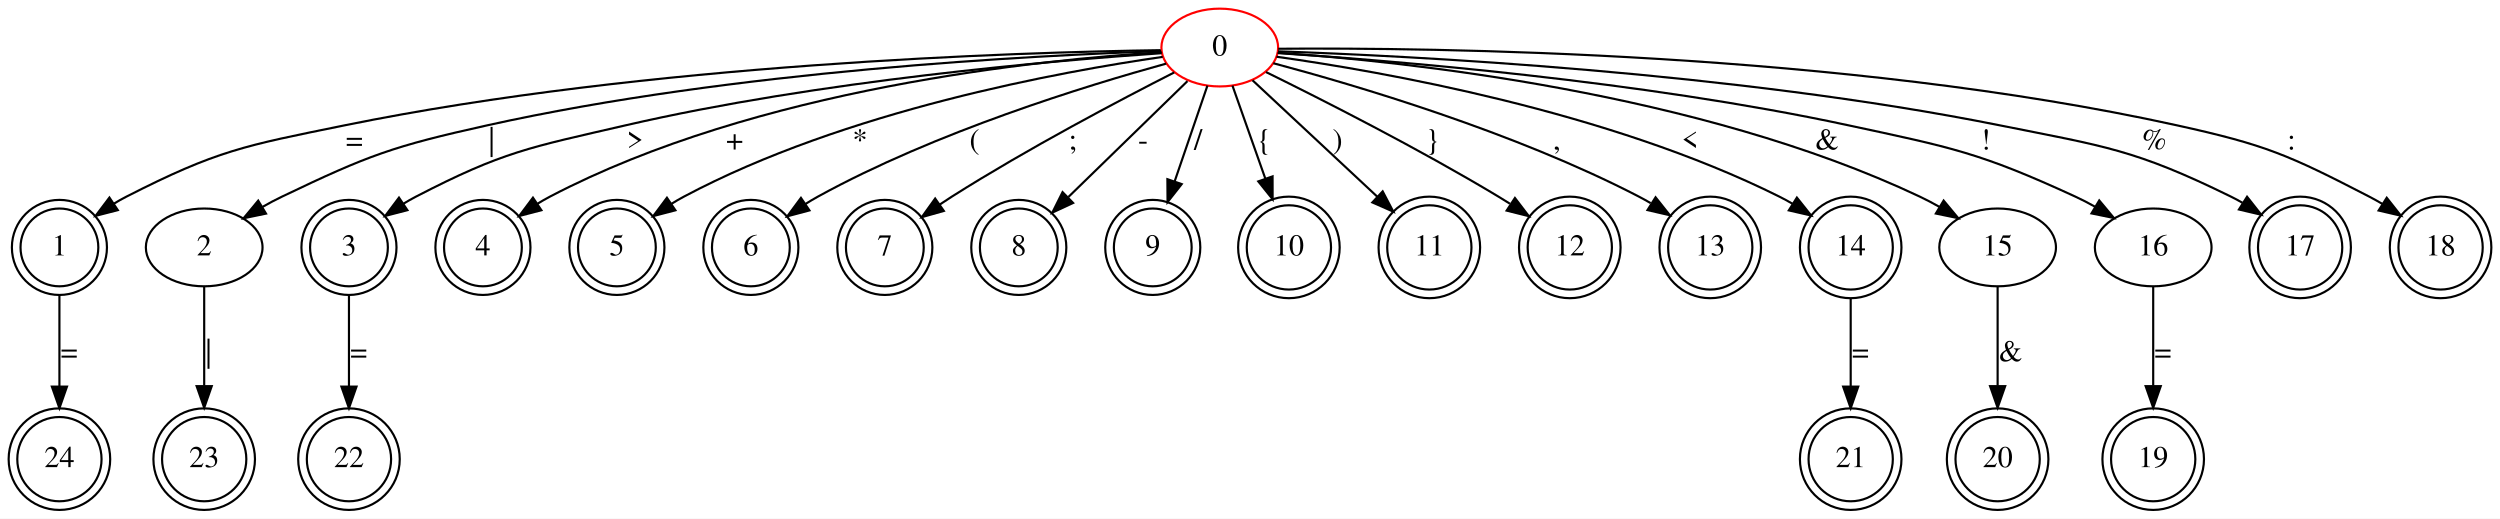
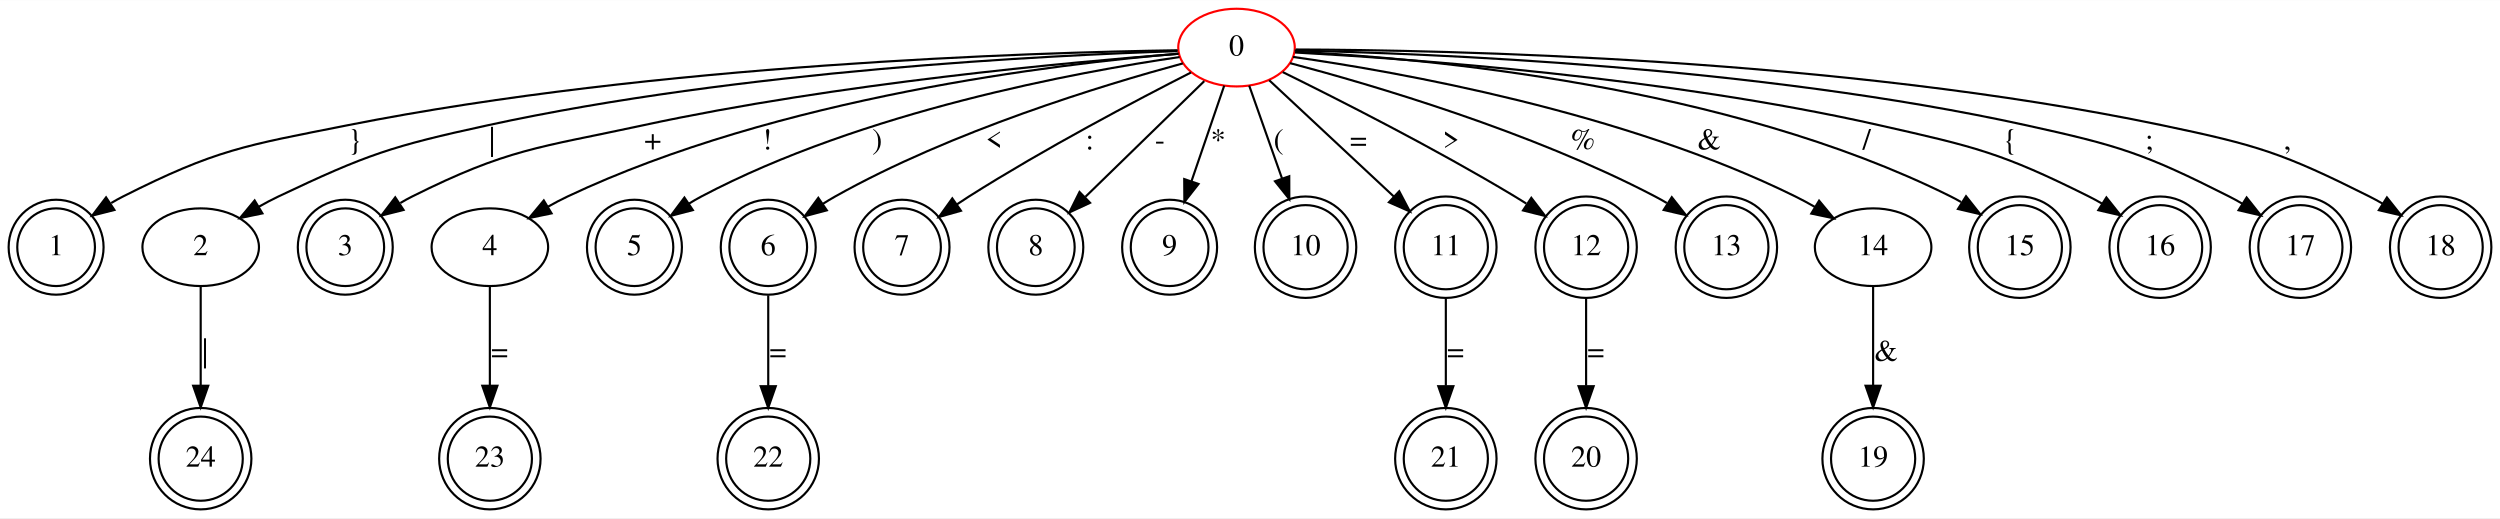
- <svg xmlns="http://www.w3.org/2000/svg" width="1157pt" height="240pt" viewBox="0.00 0.00 1157.00 239.99">
+ <svg xmlns="http://www.w3.org/2000/svg" width="1158pt" height="240pt" viewBox="0.00 0.00 1158.50 239.99">
  <g id="graph0" class="graph" transform="scale(1 1) rotate(0) translate(4 235.99)">
-     <polygon fill="white" stroke="none" points="-4,4 -4,-235.99 1153,-235.99 1153,4 -4,4" />
+     <polygon fill="white" stroke="none" points="-4,4 -4,-235.99 1154.5,-235.99 1154.5,4 -4,4" />
    <g id="node1" class="node">
-       <ellipse fill="none" stroke="red" cx="560.5" cy="-213.99" rx="27" ry="18" />
-       <text text-anchor="middle" x="560.5" y="-210.29" font-family="Times,serif" font-size="14.00">0</text>
+       <ellipse fill="none" stroke="red" cx="569" cy="-213.99" rx="27" ry="18" />
+       <text text-anchor="middle" x="569" y="-210.29" font-family="Times,serif" font-size="14.00">0</text>
    </g>
    <g id="node2" class="node">
-       <ellipse fill="none" stroke="black" cx="23.5" cy="-121.49" rx="18" ry="18" />
-       <ellipse fill="none" stroke="black" cx="23.5" cy="-121.49" rx="22" ry="22" />
-       <text text-anchor="middle" x="23.5" y="-117.79" font-family="Times,serif" font-size="14.00">1</text>
+       <ellipse fill="none" stroke="black" cx="22" cy="-121.49" rx="18" ry="18" />
+       <ellipse fill="none" stroke="black" cx="22" cy="-121.49" rx="22" ry="22" />
+       <text text-anchor="middle" x="22" y="-117.79" font-family="Times,serif" font-size="14.00">1</text>
    </g>
    <g id="edge1" class="edge">
-       <path fill="none" stroke="black" d="M533.17,-212.78C467.44,-211.82 295.53,-206.53 155.5,-177.99 109.22,-168.56 96.56,-166.46 54.5,-144.99 52.53,-143.99 50.54,-142.86 48.58,-141.66" />
-       <polygon fill="black" stroke="black" points="50.52,-138.75 40.26,-136.11 46.64,-144.57 50.52,-138.75" />
-       <text text-anchor="middle" x="160" y="-166.79" font-family="Times,serif" font-size="14.00">=</text>
+       <path fill="none" stroke="black" d="M541.71,-212.76C475.25,-211.75 299.93,-206.37 157,-177.99 109.44,-168.55 96.29,-166.85 53,-144.99 51.17,-144.07 49.34,-143.05 47.53,-141.96" />
+       <polygon fill="black" stroke="black" points="49.02,-138.75 38.75,-136.14 45.15,-144.58 49.02,-138.75" />
+       <text text-anchor="middle" x="160.5" y="-166.79" font-family="Times,serif" font-size="14.00">}</text>
    </g>
    <g id="node3" class="node">
-       <ellipse fill="none" stroke="black" cx="90.5" cy="-121.49" rx="27" ry="18" />
-       <text text-anchor="middle" x="90.5" y="-117.79" font-family="Times,serif" font-size="14.00">2</text>
+       <ellipse fill="none" stroke="black" cx="89" cy="-121.49" rx="27" ry="18" />
+       <text text-anchor="middle" x="89" y="-117.79" font-family="Times,serif" font-size="14.00">2</text>
    </g>
    <g id="edge2" class="edge">
-       <path fill="none" stroke="black" d="M533.35,-212.32C475.4,-210.41 335.57,-203.34 221.5,-177.99 177.86,-168.3 166.81,-164.29 126.5,-144.99 123.51,-143.56 120.45,-141.94 117.46,-140.23" />
-       <polygon fill="black" stroke="black" points="119.11,-137.14 108.73,-134.99 115.5,-143.14 119.11,-137.14" />
-       <text text-anchor="middle" x="223.5" y="-166.79" font-family="Times,serif" font-size="14.00">|</text>
+       <path fill="none" stroke="black" d="M541.68,-212.34C482.66,-210.48 339.15,-203.48 222,-177.99 177.5,-168.31 166.14,-164.52 125,-144.99 122,-143.57 118.95,-141.95 115.95,-140.25" />
+       <polygon fill="black" stroke="black" points="117.6,-137.16 107.22,-135.02 114,-143.16 117.6,-137.16" />
+       <text text-anchor="middle" x="224" y="-166.79" font-family="Times,serif" font-size="14.00">|</text>
    </g>
    <g id="node4" class="node">
-       <ellipse fill="none" stroke="black" cx="157.5" cy="-121.49" rx="18" ry="18" />
-       <ellipse fill="none" stroke="black" cx="157.5" cy="-121.49" rx="22" ry="22" />
-       <text text-anchor="middle" x="157.5" y="-117.79" font-family="Times,serif" font-size="14.00">3</text>
+       <ellipse fill="none" stroke="black" cx="156" cy="-121.49" rx="18" ry="18" />
+       <ellipse fill="none" stroke="black" cx="156" cy="-121.49" rx="22" ry="22" />
+       <text text-anchor="middle" x="156" y="-117.79" font-family="Times,serif" font-size="14.00">3</text>
    </g>
    <g id="edge3" class="edge">
-       <path fill="none" stroke="black" d="M533.64,-211.38C484.06,-207.99 375.06,-198.7 285.5,-177.99 241.13,-167.73 228.93,-165.94 188.5,-144.99 186.53,-143.97 184.55,-142.84 182.59,-141.64" />
-       <polygon fill="black" stroke="black" points="184.54,-138.73 174.28,-136.07 180.65,-144.54 184.54,-138.73" />
-       <text text-anchor="middle" x="290" y="-166.79" font-family="Times,serif" font-size="14.00">&gt;</text>
+       <path fill="none" stroke="black" d="M542.19,-211.13C492.71,-207.34 383.85,-197.41 294,-177.99 245.36,-167.48 231.52,-167.24 187,-144.99 185.17,-144.08 183.33,-143.06 181.52,-141.97" />
+       <polygon fill="black" stroke="black" points="183.01,-138.76 172.74,-136.17 179.15,-144.6 183.01,-138.76" />
+       <text text-anchor="middle" x="298.5" y="-166.79" font-family="Times,serif" font-size="14.00">+</text>
    </g>
    <g id="node5" class="node">
-       <ellipse fill="none" stroke="black" cx="219.5" cy="-121.49" rx="18" ry="18" />
-       <ellipse fill="none" stroke="black" cx="219.5" cy="-121.49" rx="22" ry="22" />
-       <text text-anchor="middle" x="219.5" y="-117.79" font-family="Times,serif" font-size="14.00">4</text>
+       <ellipse fill="none" stroke="black" cx="223" cy="-121.49" rx="27" ry="18" />
+       <text text-anchor="middle" x="223" y="-117.79" font-family="Times,serif" font-size="14.00">4</text>
    </g>
    <g id="edge4" class="edge">
-       <path fill="none" stroke="black" d="M533.59,-211.83C477.72,-208.42 346.4,-195.25 250.5,-144.99 248.54,-143.96 246.56,-142.82 244.61,-141.62" />
-       <polygon fill="black" stroke="black" points="246.55,-138.71 236.3,-136.04 242.65,-144.52 246.55,-138.71" />
-       <text text-anchor="middle" x="336" y="-166.79" font-family="Times,serif" font-size="14.00">+</text>
+       <path fill="none" stroke="black" d="M541.98,-211.15C486.48,-206.49 356.63,-191.16 259,-144.99 256,-143.58 252.95,-141.96 249.94,-140.26" />
+       <polygon fill="black" stroke="black" points="251.59,-137.17 241.22,-135.03 247.99,-143.17 251.59,-137.17" />
+       <text text-anchor="middle" x="351.5" y="-166.79" font-family="Times,serif" font-size="14.00">!</text>
    </g>
    <g id="node6" class="node">
-       <ellipse fill="none" stroke="black" cx="281.5" cy="-121.49" rx="18" ry="18" />
-       <ellipse fill="none" stroke="black" cx="281.5" cy="-121.49" rx="22" ry="22" />
-       <text text-anchor="middle" x="281.5" y="-117.79" font-family="Times,serif" font-size="14.00">5</text>
+       <ellipse fill="none" stroke="black" cx="290" cy="-121.49" rx="18" ry="18" />
+       <ellipse fill="none" stroke="black" cx="290" cy="-121.49" rx="22" ry="22" />
+       <text text-anchor="middle" x="290" y="-117.79" font-family="Times,serif" font-size="14.00">5</text>
    </g>
    <g id="edge5" class="edge">
-       <path fill="none" stroke="black" d="M534.1,-209.67C487.18,-202.92 387.16,-184.78 312.5,-144.99 310.54,-143.95 308.57,-142.8 306.62,-141.58" />
-       <polygon fill="black" stroke="black" points="308.57,-138.68 298.32,-135.99 304.66,-144.48 308.57,-138.68" />
-       <text text-anchor="middle" x="394" y="-166.79" font-family="Times,serif" font-size="14.00">*</text>
+       <path fill="none" stroke="black" d="M542.63,-209.61C495.75,-202.79 395.8,-184.52 321,-144.99 319.04,-143.96 317.07,-142.81 315.12,-141.6" />
+       <polygon fill="black" stroke="black" points="317.06,-138.69 306.81,-136.02 313.16,-144.5 317.06,-138.69" />
+       <text text-anchor="middle" x="402.5" y="-166.79" font-family="Times,serif" font-size="14.00">)</text>
    </g>
    <g id="node7" class="node">
-       <ellipse fill="none" stroke="black" cx="343.5" cy="-121.49" rx="18" ry="18" />
-       <ellipse fill="none" stroke="black" cx="343.5" cy="-121.49" rx="22" ry="22" />
-       <text text-anchor="middle" x="343.5" y="-117.79" font-family="Times,serif" font-size="14.00">6</text>
+       <ellipse fill="none" stroke="black" cx="352" cy="-121.49" rx="18" ry="18" />
+       <ellipse fill="none" stroke="black" cx="352" cy="-121.49" rx="22" ry="22" />
+       <text text-anchor="middle" x="352" y="-117.79" font-family="Times,serif" font-size="14.00">6</text>
    </g>
    <g id="edge6" class="edge">
-       <path fill="none" stroke="black" d="M535.69,-206.55C499.03,-196.45 428.87,-174.92 374.5,-144.99 372.56,-143.92 370.6,-142.75 368.65,-141.52" />
-       <polygon fill="black" stroke="black" points="370.61,-138.62 360.37,-135.9 366.68,-144.42 370.61,-138.62" />
-       <text text-anchor="middle" x="447" y="-166.79" font-family="Times,serif" font-size="14.00">(</text>
+       <path fill="none" stroke="black" d="M544.13,-206.67C507.38,-196.72 437.11,-175.38 383,-144.99 381.07,-143.91 379.11,-142.72 377.18,-141.49" />
+       <polygon fill="black" stroke="black" points="379.14,-138.59 368.91,-135.85 375.2,-144.37 379.14,-138.59" />
+       <text text-anchor="middle" x="456.5" y="-166.79" font-family="Times,serif" font-size="14.00">&lt;</text>
    </g>
    <g id="node8" class="node">
-       <ellipse fill="none" stroke="black" cx="405.5" cy="-121.49" rx="18" ry="18" />
-       <ellipse fill="none" stroke="black" cx="405.5" cy="-121.49" rx="22" ry="22" />
-       <text text-anchor="middle" x="405.5" y="-117.79" font-family="Times,serif" font-size="14.00">7</text>
+       <ellipse fill="none" stroke="black" cx="414" cy="-121.49" rx="18" ry="18" />
+       <ellipse fill="none" stroke="black" cx="414" cy="-121.49" rx="22" ry="22" />
+       <text text-anchor="middle" x="414" y="-117.79" font-family="Times,serif" font-size="14.00">7</text>
    </g>
    <g id="edge7" class="edge">
-       <path fill="none" stroke="black" d="M539.41,-202.46C514.36,-189.72 471.55,-167.2 436.5,-144.99 434.63,-143.81 432.72,-142.55 430.81,-141.26" />
-       <polygon fill="black" stroke="black" points="432.81,-138.38 422.61,-135.5 428.79,-144.11 432.81,-138.38" />
-       <text text-anchor="middle" x="492.5" y="-166.79" font-family="Times,serif" font-size="14.00">;</text>
+       <path fill="none" stroke="black" d="M547.91,-202.46C522.86,-189.72 480.05,-167.2 445,-144.99 443.13,-143.81 441.22,-142.55 439.31,-141.26" />
+       <polygon fill="black" stroke="black" points="441.31,-138.38 431.11,-135.5 437.29,-144.11 441.31,-138.38" />
+       <text text-anchor="middle" x="501" y="-166.79" font-family="Times,serif" font-size="14.00">:</text>
    </g>
    <g id="node9" class="node">
-       <ellipse fill="none" stroke="black" cx="467.5" cy="-121.49" rx="18" ry="18" />
-       <ellipse fill="none" stroke="black" cx="467.5" cy="-121.49" rx="22" ry="22" />
-       <text text-anchor="middle" x="467.5" y="-117.79" font-family="Times,serif" font-size="14.00">8</text>
+       <ellipse fill="none" stroke="black" cx="476" cy="-121.49" rx="18" ry="18" />
+       <ellipse fill="none" stroke="black" cx="476" cy="-121.49" rx="22" ry="22" />
+       <text text-anchor="middle" x="476" y="-117.79" font-family="Times,serif" font-size="14.00">8</text>
    </g>
    <g id="edge8" class="edge">
-       <path fill="none" stroke="black" d="M545.56,-198.45C530.68,-183.98 507.66,-161.57 490.46,-144.84" />
-       <polygon fill="black" stroke="black" points="492.63,-142.07 483.02,-137.6 487.75,-147.08 492.63,-142.07" />
-       <text text-anchor="middle" x="525" y="-166.79" font-family="Times,serif" font-size="14.00">-</text>
+       <path fill="none" stroke="black" d="M554.06,-198.45C539.19,-183.98 516.16,-161.57 498.97,-144.84" />
+       <polygon fill="black" stroke="black" points="501.13,-142.07 491.53,-137.6 496.25,-147.08 501.13,-142.07" />
+       <text text-anchor="middle" x="533.5" y="-166.79" font-family="Times,serif" font-size="14.00">-</text>
    </g>
    <g id="node10" class="node">
-       <ellipse fill="none" stroke="black" cx="529.5" cy="-121.49" rx="18" ry="18" />
-       <ellipse fill="none" stroke="black" cx="529.5" cy="-121.49" rx="22" ry="22" />
-       <text text-anchor="middle" x="529.5" y="-117.79" font-family="Times,serif" font-size="14.00">9</text>
+       <ellipse fill="none" stroke="black" cx="538" cy="-121.49" rx="18" ry="18" />
+       <ellipse fill="none" stroke="black" cx="538" cy="-121.49" rx="22" ry="22" />
+       <text text-anchor="middle" x="538" y="-117.79" font-family="Times,serif" font-size="14.00">9</text>
    </g>
    <g id="edge9" class="edge">
-       <path fill="none" stroke="black" d="M554.81,-196.39C550.58,-184.04 544.69,-166.84 539.66,-152.15" />
-       <polygon fill="black" stroke="black" points="542.89,-150.79 536.34,-142.46 536.27,-153.06 542.89,-150.79" />
-       <text text-anchor="middle" x="550.5" y="-166.79" font-family="Times,serif" font-size="14.00">/</text>
+       <path fill="none" stroke="black" d="M563.31,-196.39C559.08,-184.04 553.19,-166.84 548.16,-152.15" />
+       <polygon fill="black" stroke="black" points="551.39,-150.79 544.84,-142.46 544.77,-153.06 551.39,-150.79" />
+       <text text-anchor="middle" x="560.5" y="-166.79" font-family="Times,serif" font-size="14.00">*</text>
    </g>
    <g id="node11" class="node">
-       <ellipse fill="none" stroke="black" cx="592.5" cy="-121.49" rx="19.5" ry="19.5" />
-       <ellipse fill="none" stroke="black" cx="592.5" cy="-121.49" rx="23.5" ry="23.5" />
-       <text text-anchor="middle" x="592.5" y="-117.79" font-family="Times,serif" font-size="14.00">10</text>
+       <ellipse fill="none" stroke="black" cx="601" cy="-121.49" rx="19.5" ry="19.5" />
+       <ellipse fill="none" stroke="black" cx="601" cy="-121.49" rx="23.5" ry="23.5" />
+       <text text-anchor="middle" x="601" y="-117.79" font-family="Times,serif" font-size="14.00">10</text>
    </g>
    <g id="edge10" class="edge">
-       <path fill="none" stroke="black" d="M566.37,-196.39C570.62,-184.37 576.49,-167.76 581.59,-153.34" />
-       <polygon fill="black" stroke="black" points="584.94,-154.38 584.97,-143.78 578.34,-152.04 584.94,-154.38" />
-       <text text-anchor="middle" x="581" y="-166.79" font-family="Times,serif" font-size="14.00">{</text>
+       <path fill="none" stroke="black" d="M574.87,-196.39C579.12,-184.37 584.99,-167.76 590.09,-153.34" />
+       <polygon fill="black" stroke="black" points="593.44,-154.38 593.47,-143.78 586.84,-152.04 593.44,-154.38" />
+       <text text-anchor="middle" x="588.5" y="-166.79" font-family="Times,serif" font-size="14.00">(</text>
    </g>
    <g id="node12" class="node">
-       <ellipse fill="none" stroke="black" cx="657.5" cy="-121.49" rx="19.5" ry="19.5" />
-       <ellipse fill="none" stroke="black" cx="657.5" cy="-121.49" rx="23.5" ry="23.5" />
-       <text text-anchor="middle" x="657.5" y="-117.79" font-family="Times,serif" font-size="14.00">11</text>
+       <ellipse fill="none" stroke="black" cx="666" cy="-121.49" rx="19.5" ry="19.5" />
+       <ellipse fill="none" stroke="black" cx="666" cy="-121.49" rx="23.5" ry="23.5" />
+       <text text-anchor="middle" x="666" y="-117.79" font-family="Times,serif" font-size="14.00">11</text>
    </g>
    <g id="edge11" class="edge">
-       <path fill="none" stroke="black" d="M575.65,-198.85C591.13,-184.41 615.39,-161.78 633.49,-144.89" />
-       <polygon fill="black" stroke="black" points="635.9,-147.43 640.82,-138.05 631.12,-142.31 635.9,-147.43" />
-       <text text-anchor="middle" x="615" y="-166.79" font-family="Times,serif" font-size="14.00">)</text>
+       <path fill="none" stroke="black" d="M584.16,-198.85C599.64,-184.41 623.9,-161.78 641.99,-144.89" />
+       <polygon fill="black" stroke="black" points="644.4,-147.43 649.33,-138.05 639.63,-142.31 644.4,-147.43" />
+       <text text-anchor="middle" x="625.5" y="-166.79" font-family="Times,serif" font-size="14.00">=</text>
    </g>
    <g id="node13" class="node">
-       <ellipse fill="none" stroke="black" cx="722.5" cy="-121.49" rx="19.5" ry="19.5" />
-       <ellipse fill="none" stroke="black" cx="722.5" cy="-121.49" rx="23.5" ry="23.5" />
-       <text text-anchor="middle" x="722.5" y="-117.79" font-family="Times,serif" font-size="14.00">12</text>
+       <ellipse fill="none" stroke="black" cx="731" cy="-121.49" rx="19.5" ry="19.5" />
+       <ellipse fill="none" stroke="black" cx="731" cy="-121.49" rx="23.5" ry="23.5" />
+       <text text-anchor="middle" x="731" y="-117.79" font-family="Times,serif" font-size="14.00">12</text>
    </g>
    <g id="edge12" class="edge">
-       <path fill="none" stroke="black" d="M581.91,-202.64C607.84,-189.89 652.62,-167.19 689.5,-144.99 691.24,-143.95 693.01,-142.85 694.78,-141.72" />
-       <polygon fill="black" stroke="black" points="697.11,-144.37 703.54,-135.96 693.27,-138.53 697.11,-144.37" />
-       <text text-anchor="middle" x="659" y="-166.79" font-family="Times,serif" font-size="14.00">}</text>
+       <path fill="none" stroke="black" d="M590.41,-202.64C616.34,-189.89 661.12,-167.19 698,-144.99 699.74,-143.95 701.51,-142.85 703.28,-141.72" />
+       <polygon fill="black" stroke="black" points="705.61,-144.37 712.04,-135.96 701.77,-138.53 705.61,-144.37" />
+       <text text-anchor="middle" x="668.5" y="-166.79" font-family="Times,serif" font-size="14.00">&gt;</text>
    </g>
    <g id="node14" class="node">
-       <ellipse fill="none" stroke="black" cx="787.5" cy="-121.49" rx="19.5" ry="19.5" />
-       <ellipse fill="none" stroke="black" cx="787.5" cy="-121.49" rx="23.5" ry="23.5" />
-       <text text-anchor="middle" x="787.5" y="-117.79" font-family="Times,serif" font-size="14.00">13</text>
+       <ellipse fill="none" stroke="black" cx="796" cy="-121.49" rx="19.5" ry="19.5" />
+       <ellipse fill="none" stroke="black" cx="796" cy="-121.49" rx="23.5" ry="23.5" />
+       <text text-anchor="middle" x="796" y="-117.79" font-family="Times,serif" font-size="14.00">13</text>
    </g>
    <g id="edge13" class="edge">
-       <path fill="none" stroke="black" d="M585.3,-206.73C623.11,-196.66 696.84,-174.91 754.5,-144.99 756.3,-144.06 758.12,-143.04 759.93,-141.98" />
-       <polygon fill="black" stroke="black" points="762.2,-144.69 768.79,-136.39 758.46,-138.77 762.2,-144.69" />
-       <text text-anchor="middle" x="716.5" y="-166.79" font-family="Times,serif" font-size="14.00">,</text>
+       <path fill="none" stroke="black" d="M593.83,-206.79C631.68,-196.78 705.46,-175.13 763,-144.99 764.8,-144.05 766.61,-143.03 768.42,-141.96" />
+       <polygon fill="black" stroke="black" points="770.7,-144.67 777.27,-136.36 766.95,-138.75 770.7,-144.67" />
+       <text text-anchor="middle" x="729.5" y="-166.79" font-family="Times,serif" font-size="14.00">%</text>
    </g>
    <g id="node15" class="node">
-       <ellipse fill="none" stroke="black" cx="852.5" cy="-121.49" rx="19.5" ry="19.5" />
-       <ellipse fill="none" stroke="black" cx="852.5" cy="-121.49" rx="23.5" ry="23.5" />
-       <text text-anchor="middle" x="852.5" y="-117.79" font-family="Times,serif" font-size="14.00">14</text>
+       <ellipse fill="none" stroke="black" cx="864" cy="-121.49" rx="27" ry="18" />
+       <text text-anchor="middle" x="864" y="-117.79" font-family="Times,serif" font-size="14.00">14</text>
    </g>
    <g id="edge14" class="edge">
-       <path fill="none" stroke="black" d="M586.75,-209.74C634.98,-202.99 740.06,-184.66 819.5,-144.99 821.51,-143.99 823.55,-142.87 825.57,-141.7" />
-       <polygon fill="black" stroke="black" points="827.6,-144.55 834.19,-136.26 823.86,-138.63 827.6,-144.55" />
-       <text text-anchor="middle" x="778" y="-166.79" font-family="Times,serif" font-size="14.00">&lt;</text>
+       <path fill="none" stroke="black" d="M595.21,-209.67C643.4,-202.81 748.38,-184.31 828,-144.99 830.97,-143.52 834.01,-141.88 837.01,-140.16" />
+       <polygon fill="black" stroke="black" points="838.97,-143.06 845.72,-134.9 835.35,-137.07 838.97,-143.06" />
+       <text text-anchor="middle" x="788" y="-166.79" font-family="Times,serif" font-size="14.00">&amp;</text>
    </g>
    <g id="node16" class="node">
-       <ellipse fill="none" stroke="black" cx="920.5" cy="-121.49" rx="27" ry="18" />
-       <text text-anchor="middle" x="920.5" y="-117.79" font-family="Times,serif" font-size="14.00">15</text>
+       <ellipse fill="none" stroke="black" cx="932" cy="-121.49" rx="19.5" ry="19.5" />
+       <ellipse fill="none" stroke="black" cx="932" cy="-121.49" rx="23.5" ry="23.5" />
+       <text text-anchor="middle" x="932" y="-117.79" font-family="Times,serif" font-size="14.00">15</text>
    </g>
    <g id="edge15" class="edge">
-       <path fill="none" stroke="black" d="M587.45,-211.56C644.76,-207.64 781.88,-193.52 884.5,-144.99 887.5,-143.58 890.55,-141.96 893.55,-140.26" />
-       <polygon fill="black" stroke="black" points="895.51,-143.17 902.28,-135.03 891.91,-137.17 895.51,-143.17" />
-       <text text-anchor="middle" x="841.5" y="-166.79" font-family="Times,serif" font-size="14.00">&amp;</text>
+       <path fill="none" stroke="black" d="M596.27,-212.09C654.9,-209.17 796.06,-196.86 900,-144.99 901.59,-144.2 903.18,-143.34 904.77,-142.42" />
+       <polygon fill="black" stroke="black" points="907.06,-145.11 913.64,-136.8 903.32,-139.2 907.06,-145.11" />
+       <text text-anchor="middle" x="861" y="-166.79" font-family="Times,serif" font-size="14.00">/</text>
    </g>
    <g id="node17" class="node">
-       <ellipse fill="none" stroke="black" cx="992.5" cy="-121.49" rx="27" ry="18" />
-       <text text-anchor="middle" x="992.5" y="-117.79" font-family="Times,serif" font-size="14.00">16</text>
+       <ellipse fill="none" stroke="black" cx="997" cy="-121.49" rx="19.5" ry="19.5" />
+       <ellipse fill="none" stroke="black" cx="997" cy="-121.49" rx="23.5" ry="23.5" />
+       <text text-anchor="middle" x="997" y="-117.79" font-family="Times,serif" font-size="14.00">16</text>
    </g>
    <g id="edge16" class="edge">
-       <path fill="none" stroke="black" d="M587.25,-211.43C638.85,-208.06 755.49,-198.67 851.5,-177.99 899.32,-167.7 912.07,-165.45 956.5,-144.99 959.51,-143.61 962.58,-142.01 965.58,-140.32" />
-       <polygon fill="black" stroke="black" points="967.53,-143.24 974.32,-135.11 963.94,-137.23 967.53,-143.24" />
-       <text text-anchor="middle" x="915" y="-166.79" font-family="Times,serif" font-size="14.00">!</text>
+       <path fill="none" stroke="black" d="M596.03,-211.73C648.74,-208.85 768.69,-200.23 867,-177.99 911.42,-167.95 923.26,-165.34 964,-144.99 966.02,-143.99 968.05,-142.87 970.07,-141.7" />
+       <polygon fill="black" stroke="black" points="972.1,-144.55 978.69,-136.26 968.36,-138.63 972.1,-144.55" />
+       <text text-anchor="middle" x="927.5" y="-166.79" font-family="Times,serif" font-size="14.00">{</text>
    </g>
    <g id="node18" class="node">
-       <ellipse fill="none" stroke="black" cx="1060.5" cy="-121.49" rx="19.5" ry="19.5" />
-       <ellipse fill="none" stroke="black" cx="1060.5" cy="-121.49" rx="23.5" ry="23.5" />
-       <text text-anchor="middle" x="1060.5" y="-117.79" font-family="Times,serif" font-size="14.00">17</text>
+       <ellipse fill="none" stroke="black" cx="1062" cy="-121.49" rx="19.5" ry="19.5" />
+       <ellipse fill="none" stroke="black" cx="1062" cy="-121.49" rx="23.5" ry="23.5" />
+       <text text-anchor="middle" x="1062" y="-117.79" font-family="Times,serif" font-size="14.00">17</text>
    </g>
    <g id="edge17" class="edge">
-       <path fill="none" stroke="black" d="M587.49,-212.24C647.89,-210.15 798.33,-202.69 921.5,-177.99 970.29,-168.21 983.82,-166.91 1028.5,-144.99 1030.28,-144.12 1032.08,-143.15 1033.85,-142.12" />
-       <polygon fill="black" stroke="black" points="1035.94,-144.94 1042.5,-136.62 1032.18,-139.04 1035.94,-144.94" />
-       <text text-anchor="middle" x="993" y="-166.79" font-family="Times,serif" font-size="14.00">%</text>
+       <path fill="none" stroke="black" d="M595.98,-212.64C657.06,-211.35 810.32,-205.41 935,-177.99 978.24,-168.48 989.48,-164.97 1029,-144.99 1031.01,-143.98 1033.04,-142.86 1035.06,-141.67" />
+       <polygon fill="black" stroke="black" points="1037.09,-144.53 1043.67,-136.23 1033.35,-138.61 1037.09,-144.53" />
+       <text text-anchor="middle" x="992" y="-166.79" font-family="Times,serif" font-size="14.00">;</text>
    </g>
    <g id="node19" class="node">
-       <ellipse fill="none" stroke="black" cx="1125.5" cy="-121.49" rx="19.5" ry="19.5" />
-       <ellipse fill="none" stroke="black" cx="1125.5" cy="-121.49" rx="23.5" ry="23.5" />
-       <text text-anchor="middle" x="1125.5" y="-117.79" font-family="Times,serif" font-size="14.00">18</text>
+       <ellipse fill="none" stroke="black" cx="1127" cy="-121.49" rx="19.5" ry="19.5" />
+       <ellipse fill="none" stroke="black" cx="1127" cy="-121.49" rx="23.5" ry="23.5" />
+       <text text-anchor="middle" x="1127" y="-117.79" font-family="Times,serif" font-size="14.00">18</text>
    </g>
    <g id="edge18" class="edge">
-       <path fill="none" stroke="black" d="M587.59,-213.43C657.42,-214.01 848.86,-212.08 1003.5,-177.99 1044.7,-168.91 1055.01,-164.35 1092.5,-144.99 1094.5,-143.96 1096.53,-142.82 1098.54,-141.63" />
-       <polygon fill="black" stroke="black" points="1100.58,-144.48 1107.14,-136.17 1096.82,-138.57 1100.58,-144.48" />
-       <text text-anchor="middle" x="1056.5" y="-166.79" font-family="Times,serif" font-size="14.00">:</text>
+       <path fill="none" stroke="black" d="M596.44,-213.11C664.96,-212.9 848.79,-209.21 998,-177.99 1042.16,-168.75 1053.67,-165.21 1094,-144.99 1096.01,-143.98 1098.05,-142.87 1100.07,-141.69" />
+       <polygon fill="black" stroke="black" points="1102.1,-144.55 1108.69,-136.25 1098.36,-138.63 1102.1,-144.55" />
+       <text text-anchor="middle" x="1056" y="-166.79" font-family="Times,serif" font-size="14.00">,</text>
    </g>
    <g id="node25" class="node">
-       <ellipse fill="none" stroke="black" cx="23.5" cy="-23.5" rx="19.5" ry="19.5" />
-       <ellipse fill="none" stroke="black" cx="23.5" cy="-23.5" rx="23.5" ry="23.5" />
-       <text text-anchor="middle" x="23.5" y="-19.8" font-family="Times,serif" font-size="14.00">24</text>
+       <ellipse fill="none" stroke="black" cx="89" cy="-23.5" rx="19.5" ry="19.5" />
+       <ellipse fill="none" stroke="black" cx="89" cy="-23.5" rx="23.5" ry="23.5" />
+       <text text-anchor="middle" x="89" y="-19.8" font-family="Times,serif" font-size="14.00">24</text>
    </g>
    <g id="edge24" class="edge">
-       <path fill="none" stroke="black" d="M23.5,-99.19C23.5,-86.87 23.5,-71.1 23.5,-57.23" />
-       <polygon fill="black" stroke="black" points="27,-57.08 23.5,-47.08 20,-57.08 27,-57.08" />
-       <text text-anchor="middle" x="28" y="-68.8" font-family="Times,serif" font-size="14.00">=</text>
+       <path fill="none" stroke="black" d="M89,-103.33C89,-90.63 89,-72.92 89,-57.5" />
+       <polygon fill="black" stroke="black" points="92.5,-57.29 89,-47.29 85.5,-57.29 92.5,-57.29" />
+       <text text-anchor="middle" x="91" y="-68.8" font-family="Times,serif" font-size="14.00">|</text>
    </g>
    <g id="node24" class="node">
-       <ellipse fill="none" stroke="black" cx="90.5" cy="-23.5" rx="19.5" ry="19.5" />
-       <ellipse fill="none" stroke="black" cx="90.5" cy="-23.5" rx="23.5" ry="23.5" />
-       <text text-anchor="middle" x="90.5" y="-19.8" font-family="Times,serif" font-size="14.00">23</text>
+       <ellipse fill="none" stroke="black" cx="223" cy="-23.5" rx="19.5" ry="19.5" />
+       <ellipse fill="none" stroke="black" cx="223" cy="-23.5" rx="23.5" ry="23.5" />
+       <text text-anchor="middle" x="223" y="-19.8" font-family="Times,serif" font-size="14.00">23</text>
    </g>
    <g id="edge23" class="edge">
-       <path fill="none" stroke="black" d="M90.5,-103.33C90.5,-90.63 90.5,-72.92 90.5,-57.5" />
-       <polygon fill="black" stroke="black" points="94,-57.29 90.5,-47.29 87,-57.29 94,-57.29" />
-       <text text-anchor="middle" x="92.5" y="-68.8" font-family="Times,serif" font-size="14.00">|</text>
+       <path fill="none" stroke="black" d="M223,-103.33C223,-90.63 223,-72.92 223,-57.5" />
+       <polygon fill="black" stroke="black" points="226.5,-57.29 223,-47.29 219.5,-57.29 226.5,-57.29" />
+       <text text-anchor="middle" x="227.5" y="-68.8" font-family="Times,serif" font-size="14.00">=</text>
    </g>
    <g id="node23" class="node">
-       <ellipse fill="none" stroke="black" cx="157.5" cy="-23.5" rx="19.5" ry="19.5" />
-       <ellipse fill="none" stroke="black" cx="157.5" cy="-23.5" rx="23.5" ry="23.5" />
-       <text text-anchor="middle" x="157.5" y="-19.8" font-family="Times,serif" font-size="14.00">22</text>
+       <ellipse fill="none" stroke="black" cx="352" cy="-23.5" rx="19.5" ry="19.5" />
+       <ellipse fill="none" stroke="black" cx="352" cy="-23.5" rx="23.5" ry="23.5" />
+       <text text-anchor="middle" x="352" y="-19.8" font-family="Times,serif" font-size="14.00">22</text>
    </g>
    <g id="edge22" class="edge">
-       <path fill="none" stroke="black" d="M157.5,-99.19C157.5,-86.87 157.5,-71.1 157.5,-57.23" />
-       <polygon fill="black" stroke="black" points="161,-57.08 157.5,-47.08 154,-57.08 161,-57.08" />
-       <text text-anchor="middle" x="162" y="-68.8" font-family="Times,serif" font-size="14.00">=</text>
+       <path fill="none" stroke="black" d="M352,-99.19C352,-86.87 352,-71.1 352,-57.23" />
+       <polygon fill="black" stroke="black" points="355.5,-57.08 352,-47.08 348.5,-57.08 355.5,-57.08" />
+       <text text-anchor="middle" x="356.5" y="-68.8" font-family="Times,serif" font-size="14.00">=</text>
    </g>
    <g id="node22" class="node">
-       <ellipse fill="none" stroke="black" cx="852.5" cy="-23.5" rx="19.5" ry="19.5" />
-       <ellipse fill="none" stroke="black" cx="852.5" cy="-23.5" rx="23.5" ry="23.5" />
-       <text text-anchor="middle" x="852.5" y="-19.8" font-family="Times,serif" font-size="14.00">21</text>
+       <ellipse fill="none" stroke="black" cx="666" cy="-23.5" rx="19.5" ry="19.5" />
+       <ellipse fill="none" stroke="black" cx="666" cy="-23.5" rx="23.5" ry="23.5" />
+       <text text-anchor="middle" x="666" y="-19.8" font-family="Times,serif" font-size="14.00">21</text>
    </g>
    <g id="edge21" class="edge">
-       <path fill="none" stroke="black" d="M852.5,-97.74C852.5,-85.67 852.5,-70.62 852.5,-57.3" />
-       <polygon fill="black" stroke="black" points="856,-57.08 852.5,-47.08 849,-57.08 856,-57.08" />
-       <text text-anchor="middle" x="857" y="-68.8" font-family="Times,serif" font-size="14.00">=</text>
+       <path fill="none" stroke="black" d="M666,-97.74C666,-85.67 666,-70.62 666,-57.3" />
+       <polygon fill="black" stroke="black" points="669.5,-57.08 666,-47.08 662.5,-57.08 669.5,-57.08" />
+       <text text-anchor="middle" x="670.5" y="-68.8" font-family="Times,serif" font-size="14.00">=</text>
    </g>
    <g id="node21" class="node">
-       <ellipse fill="none" stroke="black" cx="920.5" cy="-23.5" rx="19.5" ry="19.5" />
-       <ellipse fill="none" stroke="black" cx="920.5" cy="-23.5" rx="23.5" ry="23.5" />
-       <text text-anchor="middle" x="920.5" y="-19.8" font-family="Times,serif" font-size="14.00">20</text>
+       <ellipse fill="none" stroke="black" cx="731" cy="-23.5" rx="19.5" ry="19.5" />
+       <ellipse fill="none" stroke="black" cx="731" cy="-23.5" rx="23.5" ry="23.5" />
+       <text text-anchor="middle" x="731" y="-19.8" font-family="Times,serif" font-size="14.00">20</text>
    </g>
    <g id="edge20" class="edge">
-       <path fill="none" stroke="black" d="M920.5,-103.33C920.5,-90.63 920.5,-72.92 920.5,-57.5" />
-       <polygon fill="black" stroke="black" points="924,-57.29 920.5,-47.29 917,-57.29 924,-57.29" />
-       <text text-anchor="middle" x="926.5" y="-68.8" font-family="Times,serif" font-size="14.00">&amp;</text>
+       <path fill="none" stroke="black" d="M731,-97.74C731,-85.67 731,-70.62 731,-57.3" />
+       <polygon fill="black" stroke="black" points="734.5,-57.08 731,-47.08 727.5,-57.08 734.5,-57.08" />
+       <text text-anchor="middle" x="735.5" y="-68.8" font-family="Times,serif" font-size="14.00">=</text>
    </g>
    <g id="node20" class="node">
-       <ellipse fill="none" stroke="black" cx="992.5" cy="-23.5" rx="19.5" ry="19.5" />
-       <ellipse fill="none" stroke="black" cx="992.5" cy="-23.5" rx="23.5" ry="23.5" />
-       <text text-anchor="middle" x="992.5" y="-19.8" font-family="Times,serif" font-size="14.00">19</text>
+       <ellipse fill="none" stroke="black" cx="864" cy="-23.5" rx="19.5" ry="19.5" />
+       <ellipse fill="none" stroke="black" cx="864" cy="-23.5" rx="23.5" ry="23.5" />
+       <text text-anchor="middle" x="864" y="-19.8" font-family="Times,serif" font-size="14.00">19</text>
    </g>
    <g id="edge19" class="edge">
-       <path fill="none" stroke="black" d="M992.5,-103.33C992.5,-90.63 992.5,-72.92 992.5,-57.5" />
-       <polygon fill="black" stroke="black" points="996,-57.29 992.5,-47.29 989,-57.29 996,-57.29" />
-       <text text-anchor="middle" x="997" y="-68.8" font-family="Times,serif" font-size="14.00">=</text>
+       <path fill="none" stroke="black" d="M864,-103.33C864,-90.63 864,-72.92 864,-57.5" />
+       <polygon fill="black" stroke="black" points="867.5,-57.29 864,-47.29 860.5,-57.29 867.5,-57.29" />
+       <text text-anchor="middle" x="870" y="-68.8" font-family="Times,serif" font-size="14.00">&amp;</text>
    </g>
  </g>
</svg>
